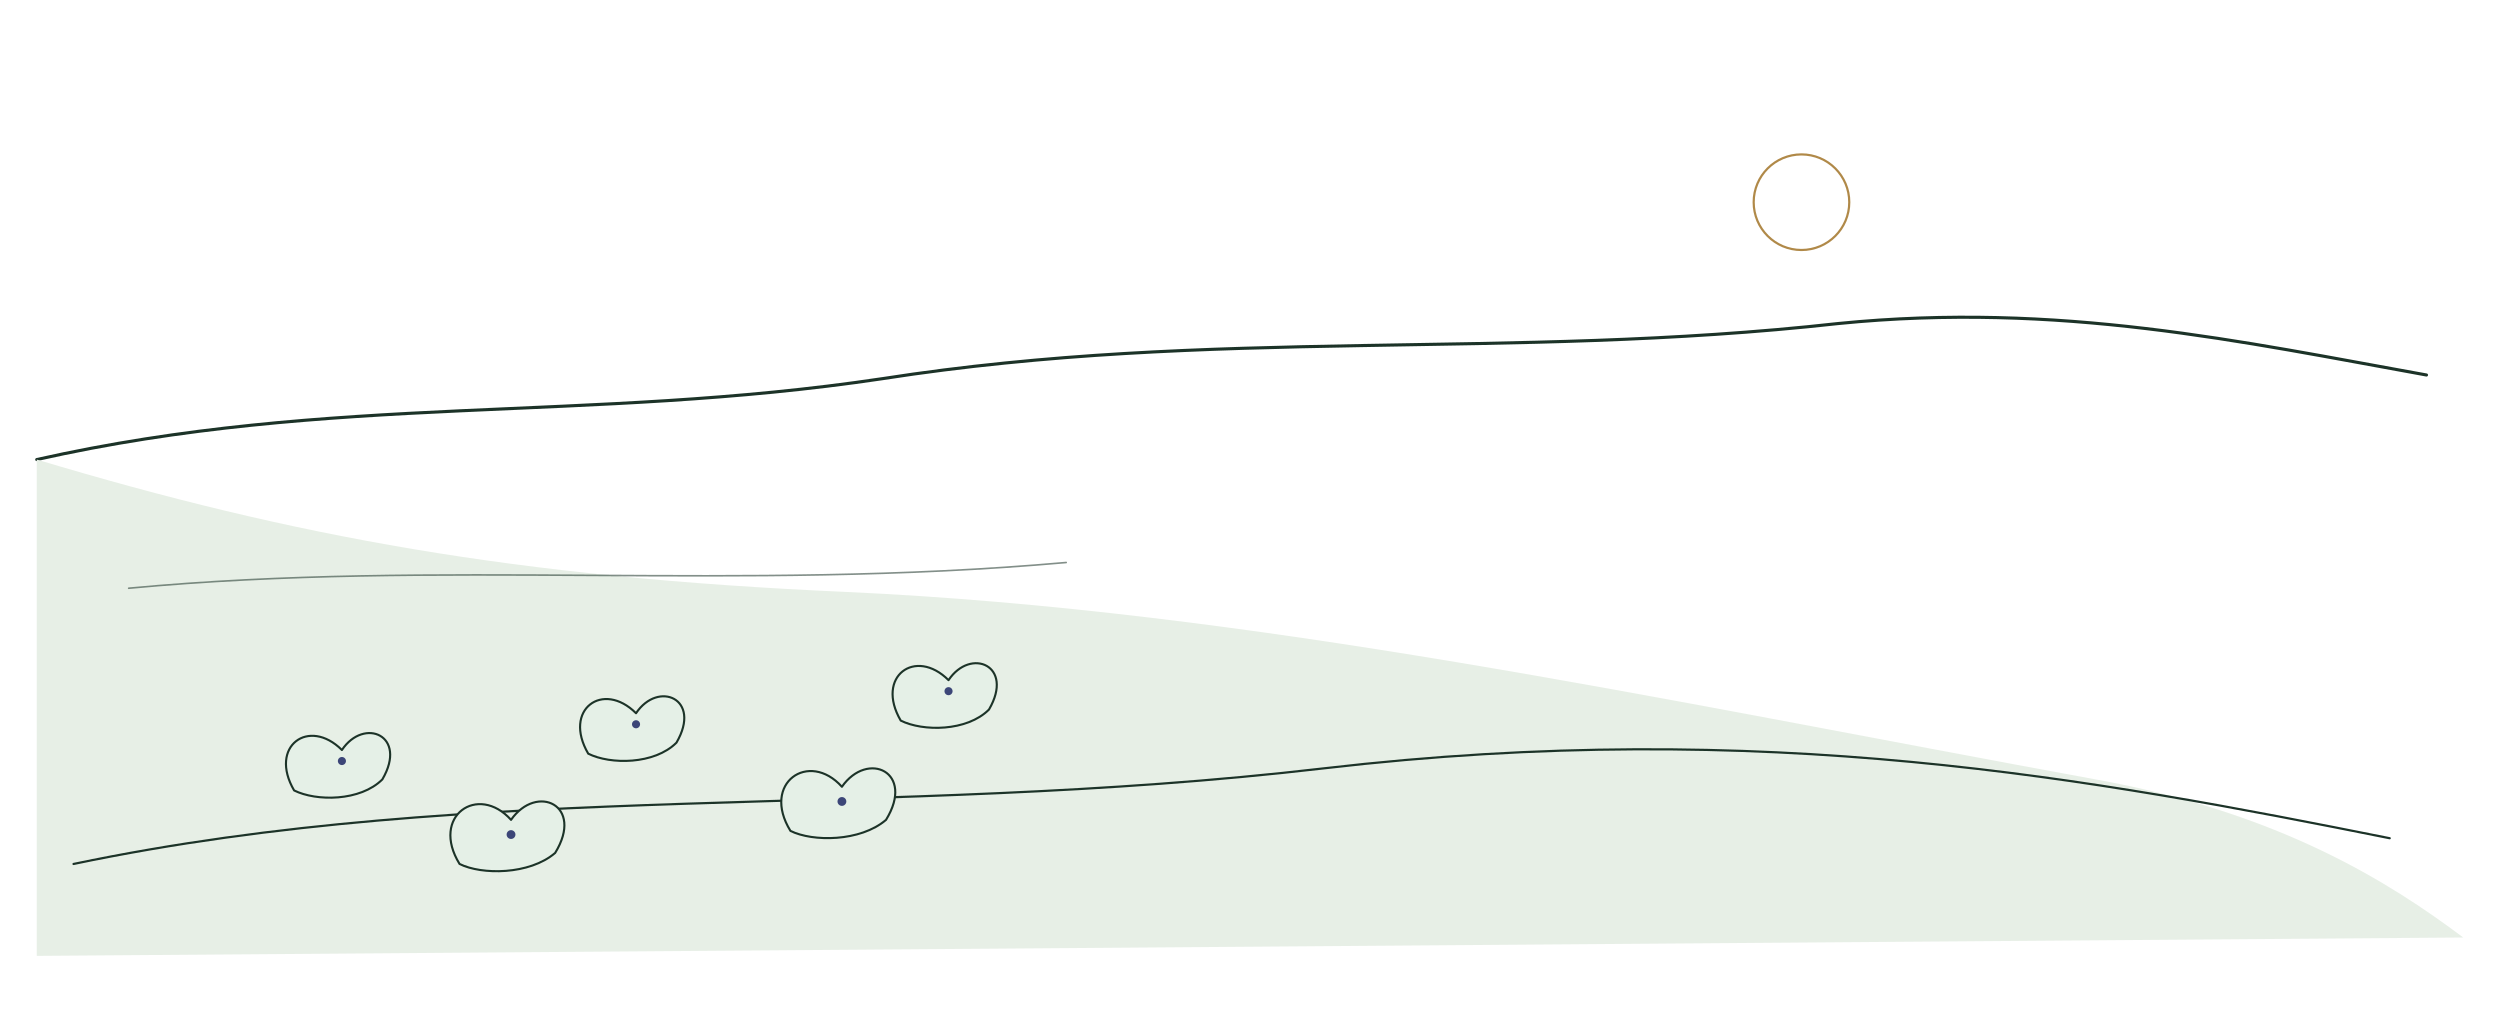
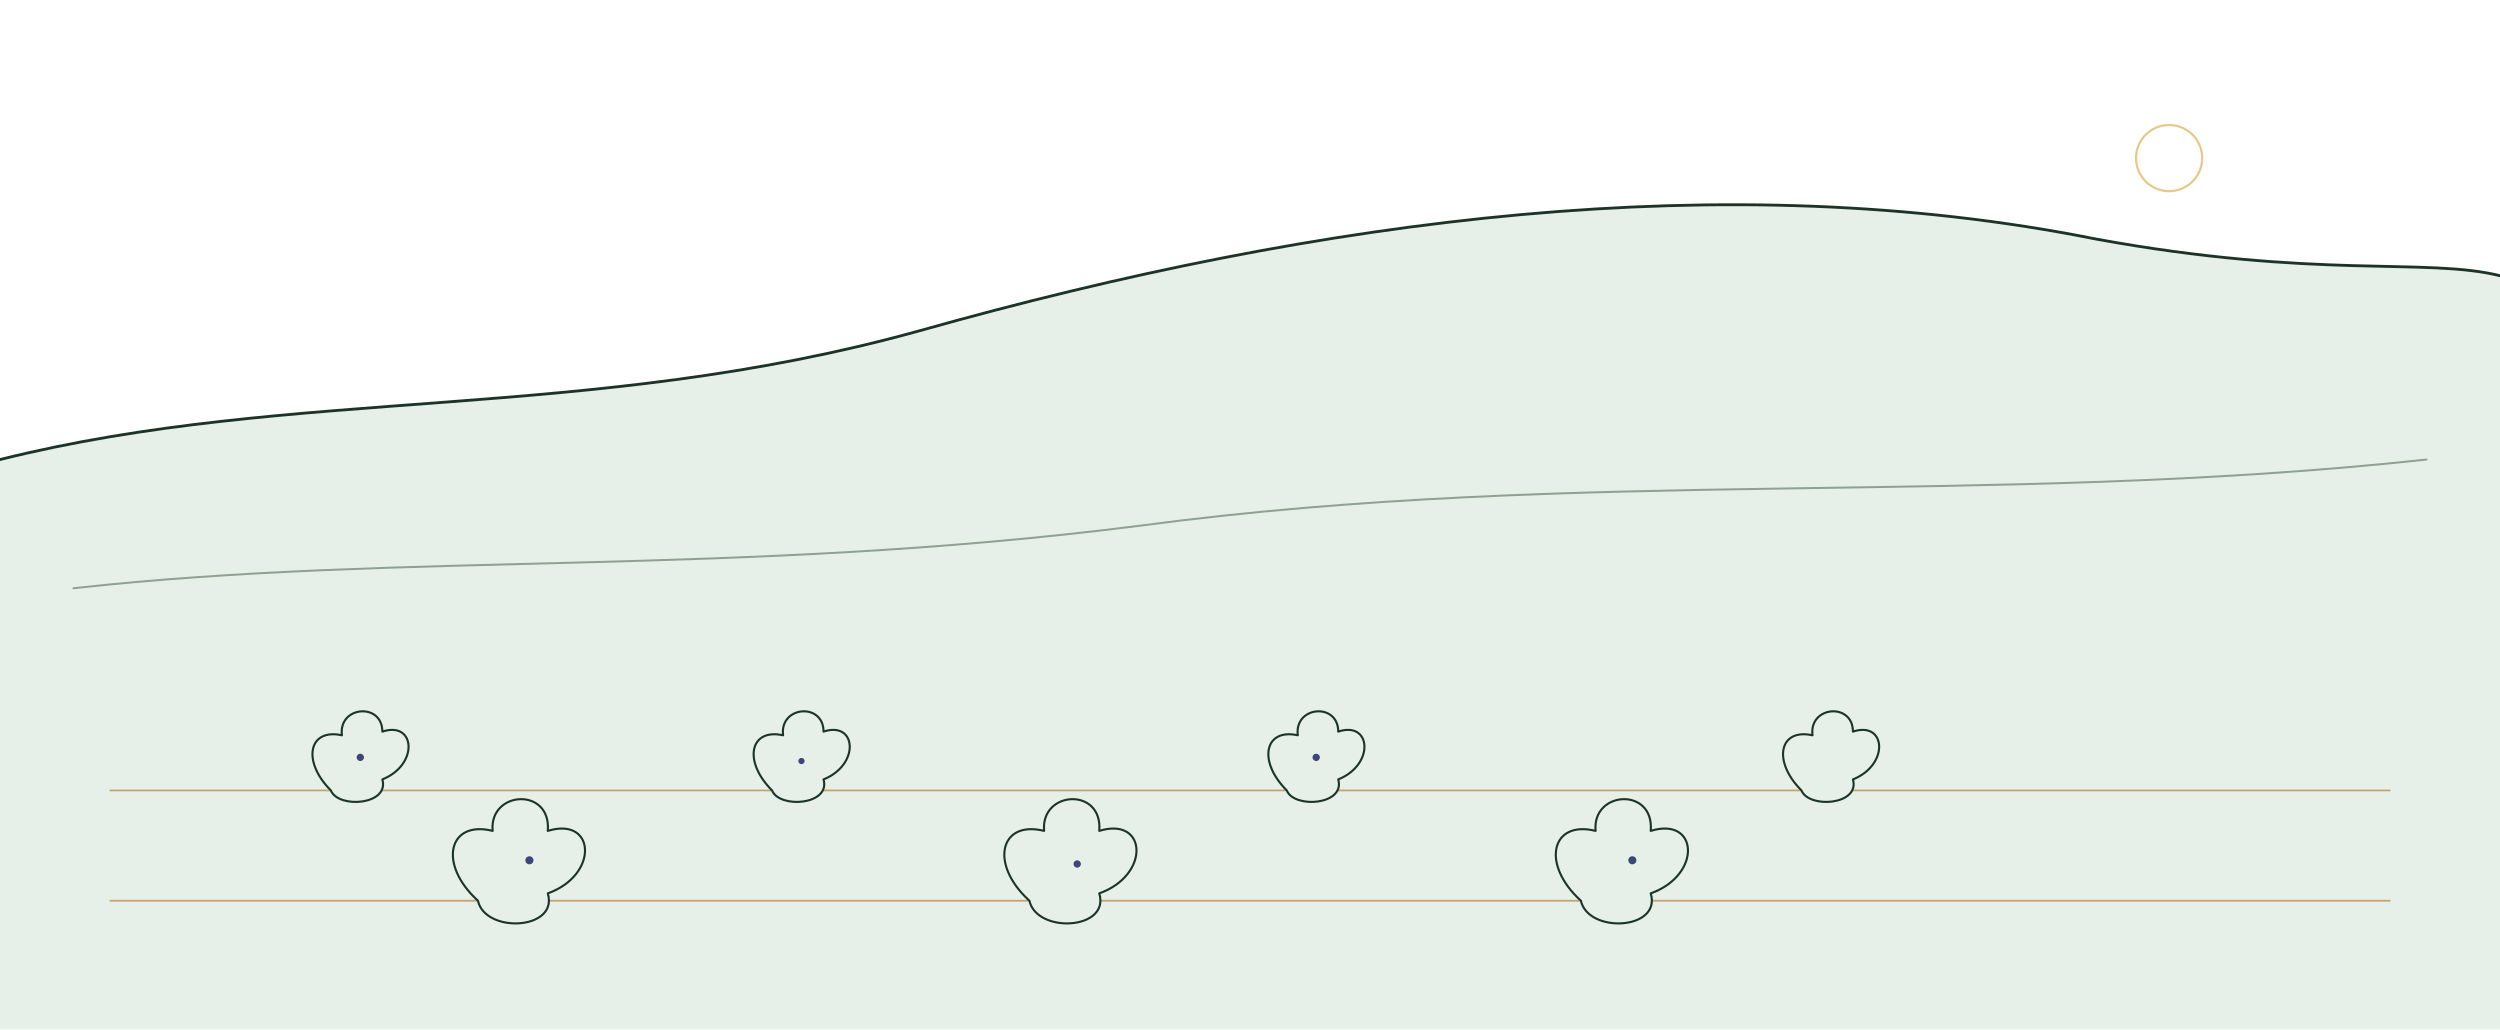
<svg xmlns="http://www.w3.org/2000/svg" viewBox="0 0 1360 560" fill="none" stroke-linecap="round" stroke-linejoin="round">
-   <circle cx="980" cy="110" r="26" stroke="#b08948" stroke-width="1.2" />
-   <path d="M20 250 C 180 214, 320 230, 480 206 C 660 178, 820 196, 1000 176 C 1120 164, 1220 186, 1320 204" stroke="#1c3328" stroke-width="1.7" />
-   <path d="M20 250 C 160 292, 280 314, 460 322 C 680 332, 900 380, 1140 424 C 1240 442, 1300 480, 1340 510 L20 520 Z" fill="#e7efe6" />
-   <path d="M70 320 C 240 304, 400 322, 580 306" stroke="#1c3328" stroke-width="0.9" opacity="0.55" />
-   <path d="M40 470 C 260 424, 480 446, 720 418 C 960 390, 1140 424, 1300 456" stroke="#1c3328" stroke-width="1.2" />
-   <g fill="#e5f0e7" stroke="#1c3328" stroke-width="1.15">
-     <path d="M160 430c-14-24 8-40 26-22 12-18 36-8 22 16-12 12-36 12-48 6z" />
-     <path d="M320 410c-14-24 8-40 26-22 12-18 36-8 22 16-12 12-36 12-48 6z" />
-     <path d="M490 392c-14-24 8-40 26-22 12-18 36-8 22 16-12 12-36 12-48 6z" />
-     <path d="M250 470c-16-26 10-44 28-24 14-20 40-8 24 18-14 12-40 12-52 6z" />
-     <path d="M430 452c-16-26 10-44 28-24 14-20 40-8 24 18-14 12-40 12-52 6z" />
+   <path d="M0 250 C 160 210, 320 230, 500 180 C 720 118, 940 90, 1140 130 C 1260 152, 1320 140, 1360 150 L 1360 560 L 0 560 Z" fill="#e7f0e8" />
+   <path d="M0 250 C 160 210, 320 230, 500 180 C 720 118, 940 90, 1140 130 C 1260 152, 1320 140, 1360 150" stroke="#1c3328" stroke-width="1.55" />
+   <path d="M40 320 C 220 300, 400 314, 620 286 C 860 254, 1080 276, 1320 250" stroke="#8ea192" stroke-width="1.1" />
+   <path d="M60 430 H 1300" stroke="#c4a574" stroke-width="1" />
+   <path d="M60 490 H 1300" stroke="#c4a574" stroke-width="1" />
+   <g fill="#e7f0e8" stroke="#1c3328" stroke-width="1.15">
+     <path d="M180 430 C 164 414, 168 396, 186 400 C 184 384, 208 382, 208 398 C 226 392, 228 416, 208 424 C 212 438, 184 440, 180 430 Z" />
+     <path d="M420 430 C 404 414, 408 396, 426 400 C 424 384, 448 382, 448 398 C 466 392, 468 416, 448 424 C 452 438, 424 440, 420 430 Z" />
+     <path d="M700 430 C 684 414, 688 396, 706 400 C 704 384, 728 382, 728 398 C 746 392, 748 416, 728 424 C 732 438, 704 440, 700 430 Z" />
+     <path d="M980 430 C 964 414, 968 396, 986 400 C 984 384, 1008 382, 1008 398 C 1026 392, 1028 416, 1008 424 C 1012 438, 984 440, 980 430 Z" />
+     <path d="M260 490 C 238 470, 244 446, 268 452 C 266 430, 300 428, 298 452 C 324 444, 326 476, 298 486 C 304 506, 264 508, 260 490 Z" />
+     <path d="M560 490 C 538 470, 544 446, 568 452 C 566 430, 600 428, 598 452 C 624 444, 626 476, 598 486 C 604 506, 564 508, 560 490 Z" />
+     <path d="M860 490 C 838 470, 844 446, 868 452 C 866 430, 900 428, 898 452 C 924 444, 926 476, 898 486 C 904 506, 864 508, 860 490 Z" />
  </g>
  <g fill="#3c4678">
-     <circle cx="186" cy="414" r="2.2" />
-     <circle cx="346" cy="394" r="2.2" />
-     <circle cx="516" cy="376" r="2.2" />
-     <circle cx="278" cy="454" r="2.4" />
-     <circle cx="458" cy="436" r="2.4" />
+     <circle cx="196" cy="412" r="2" />
+     <circle cx="436" cy="414" r="1.7" />
+     <circle cx="716" cy="412" r="2" />
+     <circle cx="288" cy="468" r="2.2" />
+     <circle cx="586" cy="470" r="2" />
+     <circle cx="888" cy="468" r="2.2" />
  </g>
+   <circle cx="1180" cy="86" r="18" stroke="#e4c98a" stroke-width="1.2" />
</svg>
